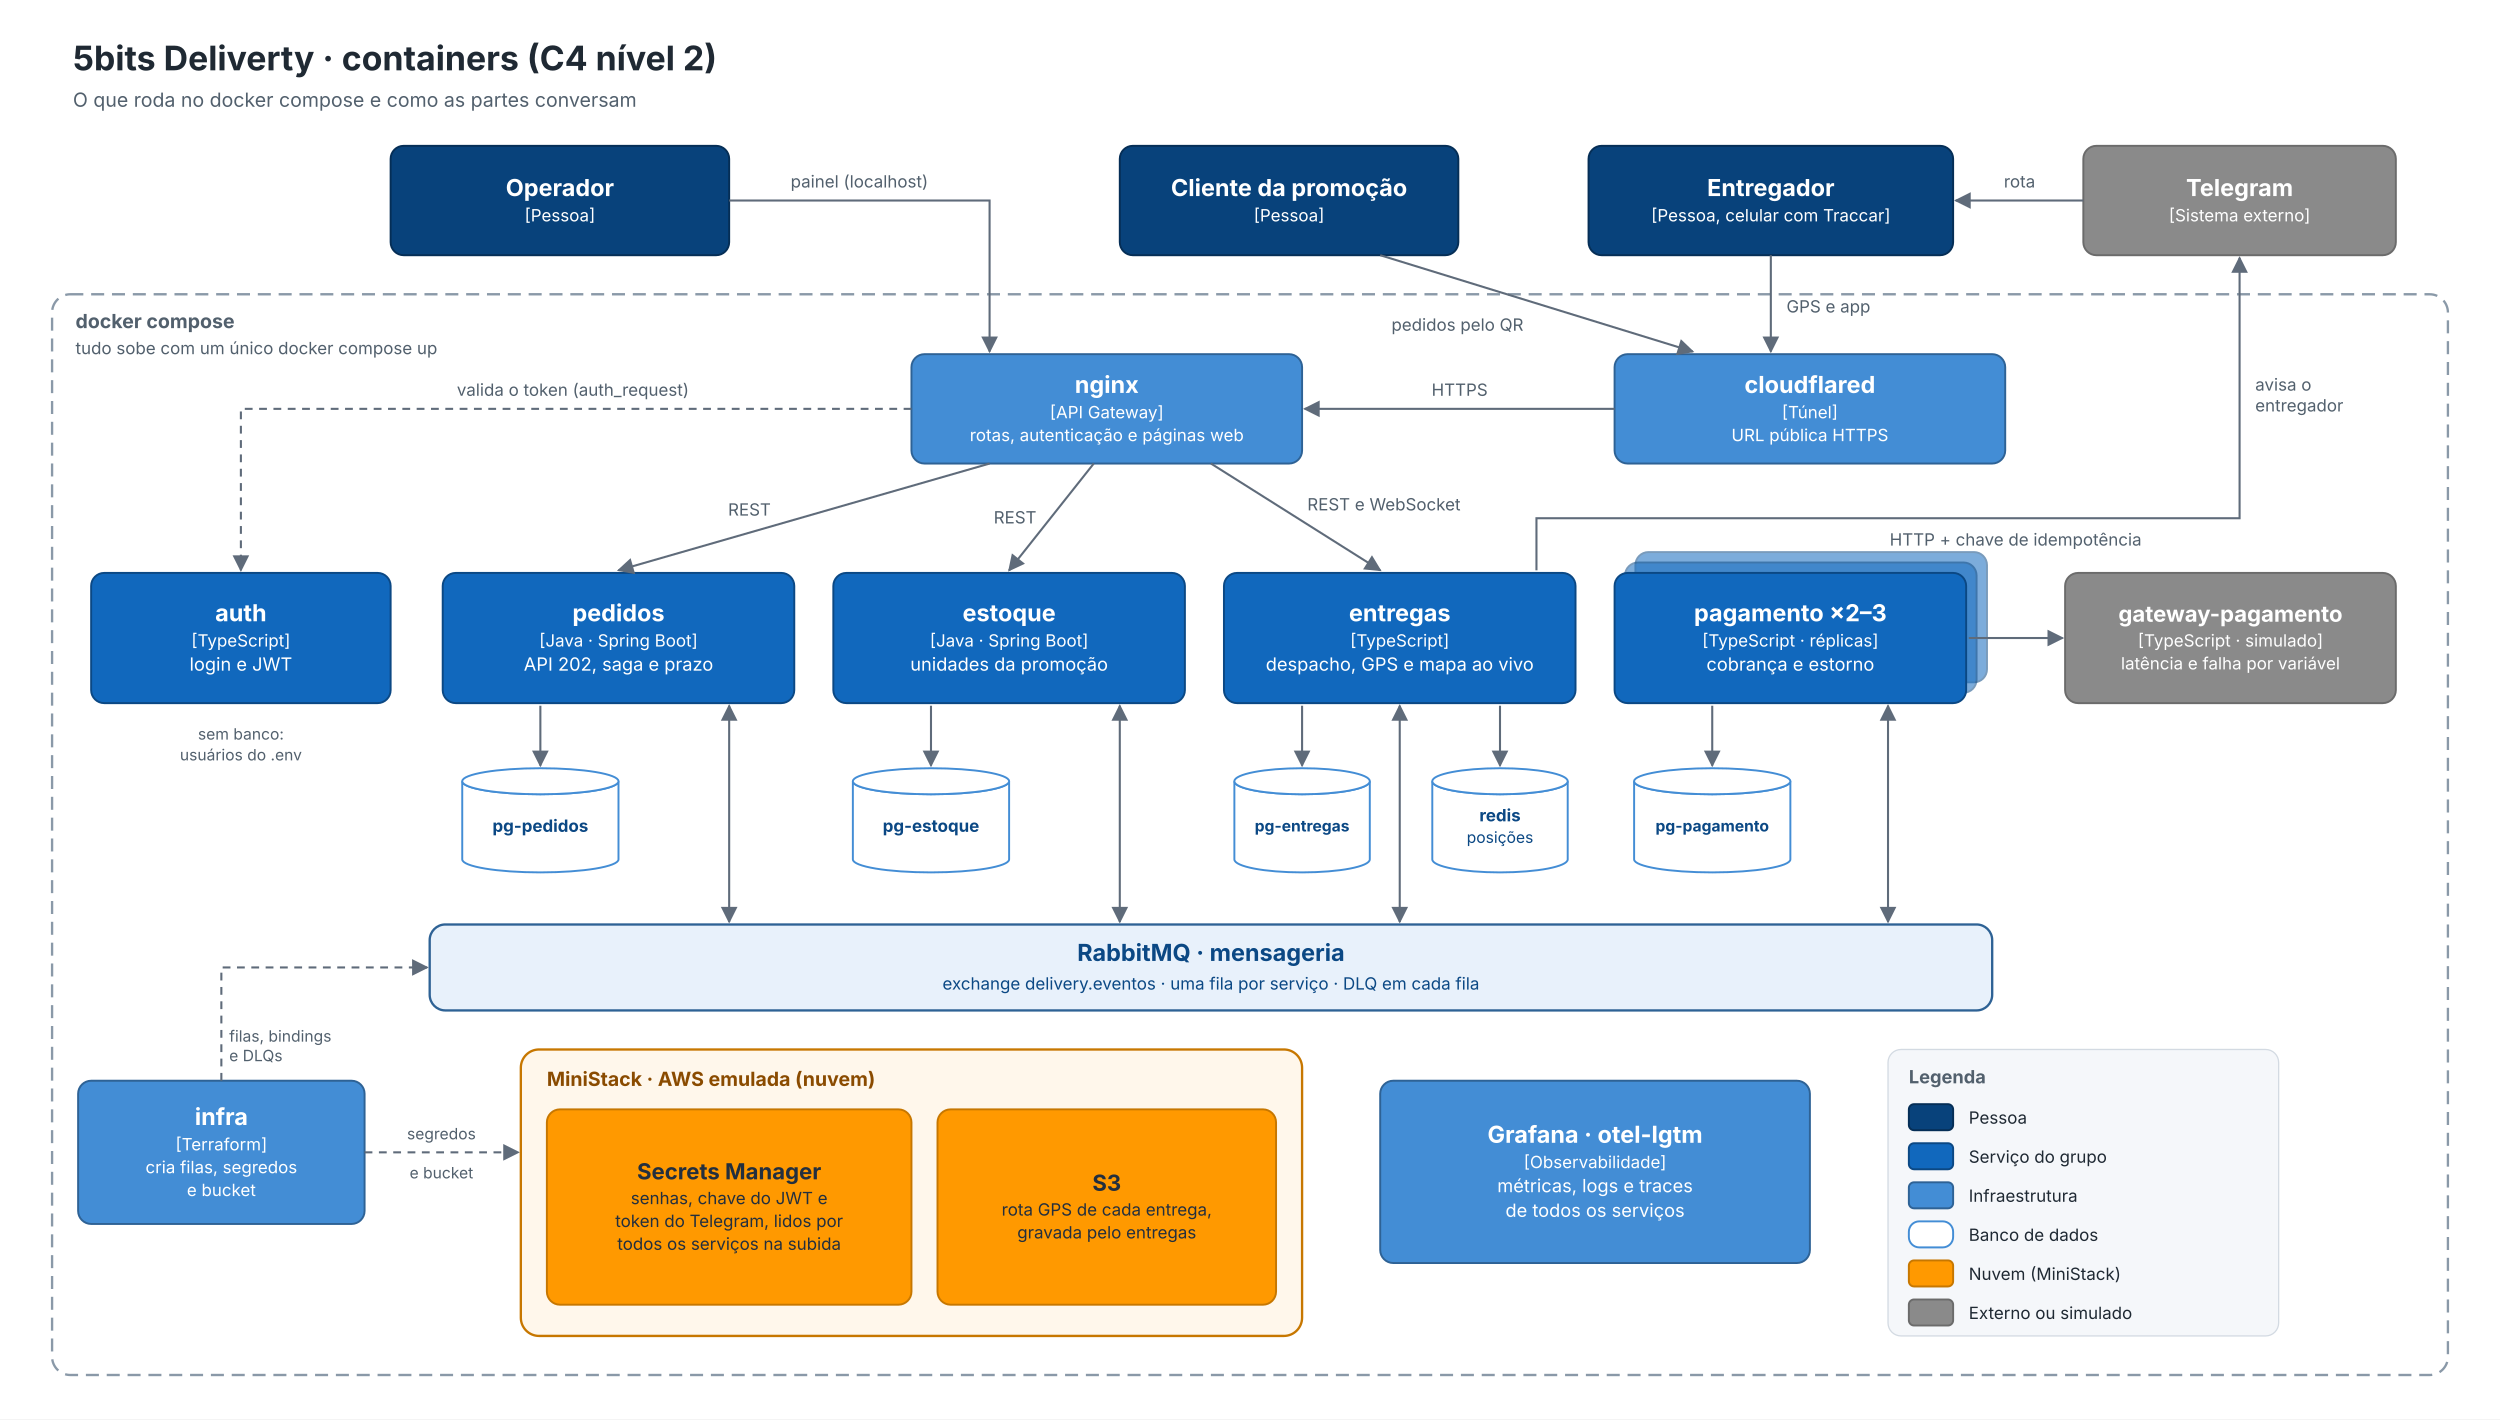
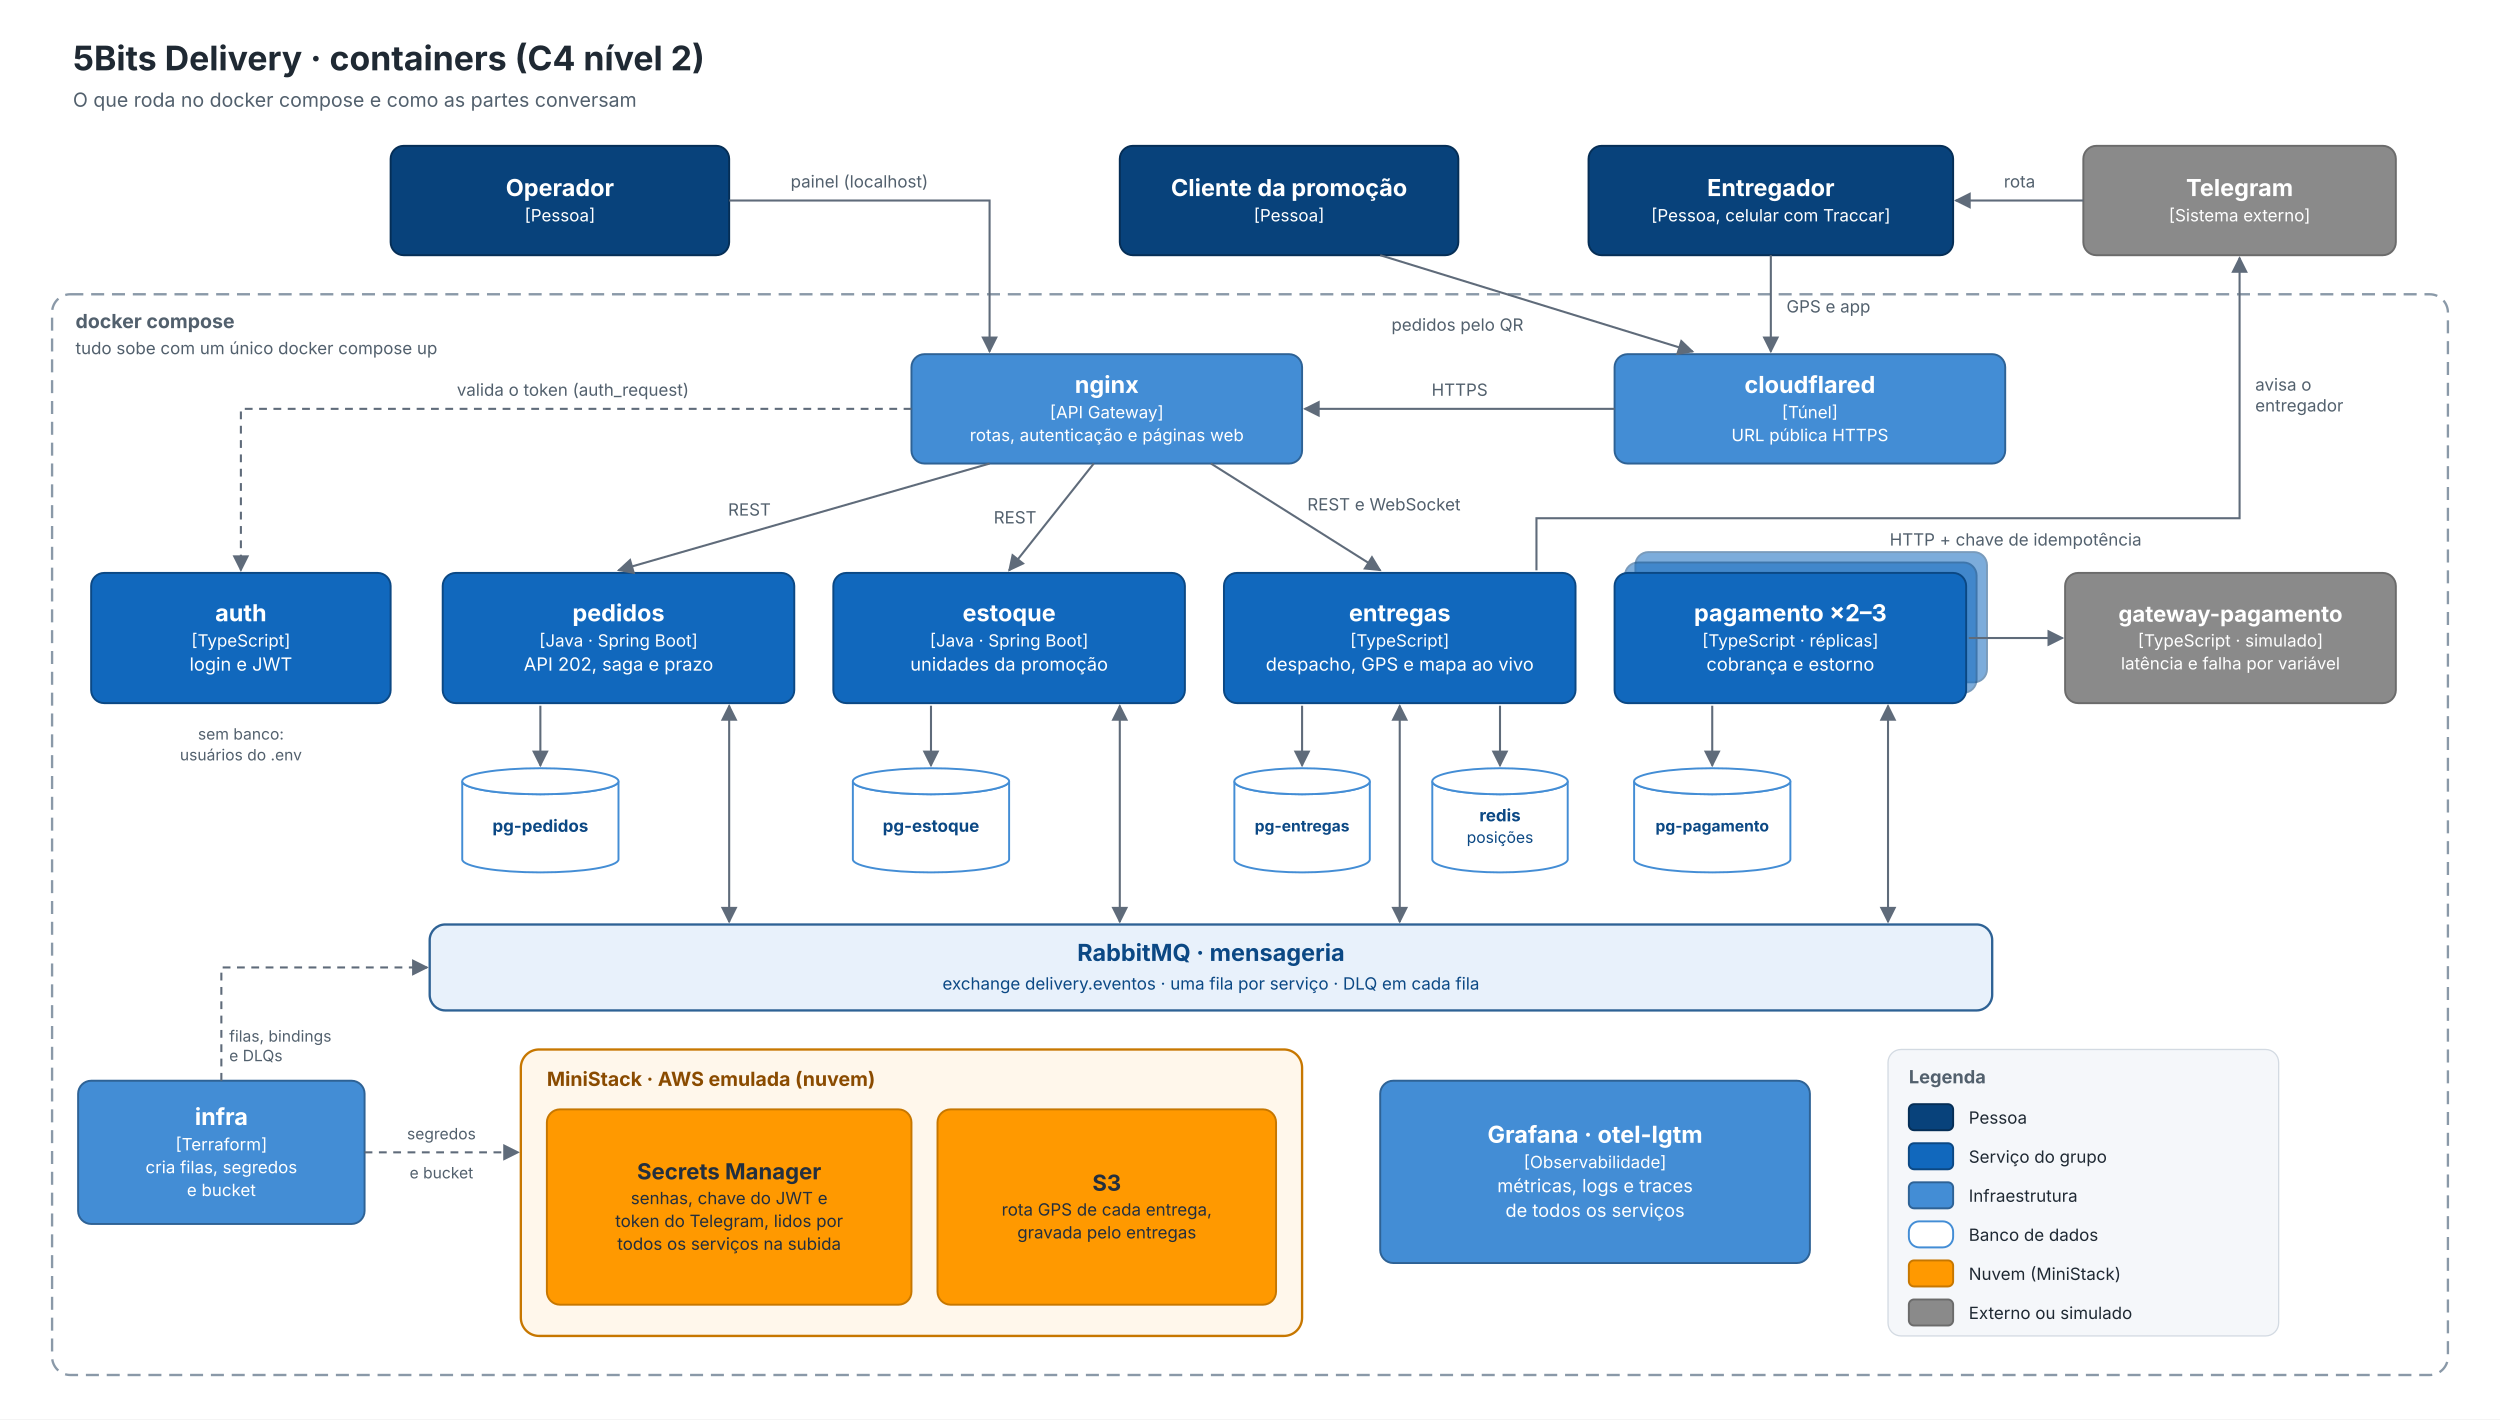
<svg xmlns="http://www.w3.org/2000/svg" width="1920" height="1090" viewBox="0 0 1920 1090">
  <defs>
    <marker id="seta" viewBox="0 0 10 10" refX="9" refY="5" markerWidth="8" markerHeight="8" orient="auto">
      <path d="M0,0 L10,5 L0,10 z" fill="#5f6b7a" />
    </marker>
    <marker id="seta-ini" viewBox="0 0 10 10" refX="1" refY="5" markerWidth="8" markerHeight="8" orient="auto">
      <path d="M10,0 L0,5 L10,10 z" fill="#5f6b7a" />
    </marker>
  </defs>
  <rect width="1920" height="1090" fill="#ffffff" />
-   <text x="56" y="54" font-family="Inter, Arial, Helvetica, sans-serif" font-size="26" font-weight="700" fill="#1f2933" text-anchor="start">5bits Deliverty · containers (C4 nível 2)</text>
+   <text x="56" y="54" font-family="Inter, Arial, Helvetica, sans-serif" font-size="26" font-weight="700" fill="#1f2933" text-anchor="start">5Bits Delivery · containers (C4 nível 2)</text>
  <text x="56" y="82" font-family="Inter, Arial, Helvetica, sans-serif" font-size="15" font-weight="400" fill="#52606d" text-anchor="start">O que roda no docker compose e como as partes conversam</text>
  <rect x="300" y="112" width="260" height="84" rx="10" fill="#08427b" stroke="#052e56" stroke-width="1.5" />
  <text x="430.0" y="150.571" font-family="Inter, Arial, Helvetica, sans-serif" font-size="18" font-weight="700" fill="#ffffff" text-anchor="middle">Operador</text>
  <text x="430.0" y="170.011" font-family="Inter, Arial, Helvetica, sans-serif" font-size="13" font-weight="400" fill="#ffffff" text-anchor="middle">[Pessoa]</text>
  <rect x="860" y="112" width="260" height="84" rx="10" fill="#08427b" stroke="#052e56" stroke-width="1.5" />
  <text x="990.0" y="150.571" font-family="Inter, Arial, Helvetica, sans-serif" font-size="18" font-weight="700" fill="#ffffff" text-anchor="middle">Cliente da promoção</text>
  <text x="990.0" y="170.011" font-family="Inter, Arial, Helvetica, sans-serif" font-size="13" font-weight="400" fill="#ffffff" text-anchor="middle">[Pessoa]</text>
  <rect x="1220" y="112" width="280" height="84" rx="10" fill="#08427b" stroke="#052e56" stroke-width="1.5" />
  <text x="1360.0" y="150.571" font-family="Inter, Arial, Helvetica, sans-serif" font-size="18" font-weight="700" fill="#ffffff" text-anchor="middle">Entregador</text>
  <text x="1360.0" y="170.011" font-family="Inter, Arial, Helvetica, sans-serif" font-size="13" font-weight="400" fill="#ffffff" text-anchor="middle">[Pessoa, celular com Traccar]</text>
  <rect x="1600" y="112" width="240" height="84" rx="10" fill="#8a8a8a" stroke="#6b6b6b" stroke-width="1.5" />
  <text x="1720.0" y="150.571" font-family="Inter, Arial, Helvetica, sans-serif" font-size="18" font-weight="700" fill="#ffffff" text-anchor="middle">Telegram</text>
  <text x="1720.0" y="170.011" font-family="Inter, Arial, Helvetica, sans-serif" font-size="13" font-weight="400" fill="#ffffff" text-anchor="middle">[Sistema externo]</text>
  <rect x="40" y="226" width="1840" height="830" rx="14" fill="none" stroke="#8a99a8" stroke-width="1.8" stroke-dasharray="10 6" />
  <text x="58" y="252" font-family="Inter, Arial, Helvetica, sans-serif" font-size="15" font-weight="700" fill="#52606d" text-anchor="start">docker compose</text>
  <text x="58" y="272" font-family="Inter, Arial, Helvetica, sans-serif" font-size="13" font-weight="400" fill="#52606d" text-anchor="start">tudo sobe com um único docker compose up</text>
  <rect x="700" y="272" width="300" height="84" rx="10" fill="#438dd5" stroke="#2e6295" stroke-width="1.5" />
  <text x="850.0" y="301.796" font-family="Inter, Arial, Helvetica, sans-serif" font-size="18" font-weight="700" fill="#ffffff" text-anchor="middle">nginx</text>
  <text x="850.0" y="321.236" font-family="Inter, Arial, Helvetica, sans-serif" font-size="13" font-weight="400" fill="#ffffff" text-anchor="middle">[API Gateway]</text>
  <text x="850.0" y="338.786" font-family="Inter, Arial, Helvetica, sans-serif" font-size="13" font-weight="400" fill="#ffffff" text-anchor="middle">rotas, autenticação e páginas web</text>
  <rect x="1240" y="272" width="300" height="84" rx="10" fill="#438dd5" stroke="#2e6295" stroke-width="1.5" />
  <text x="1390.0" y="301.796" font-family="Inter, Arial, Helvetica, sans-serif" font-size="18" font-weight="700" fill="#ffffff" text-anchor="middle">cloudflared</text>
  <text x="1390.0" y="321.236" font-family="Inter, Arial, Helvetica, sans-serif" font-size="13" font-weight="400" fill="#ffffff" text-anchor="middle">[Túnel]</text>
  <text x="1390.0" y="338.786" font-family="Inter, Arial, Helvetica, sans-serif" font-size="13" font-weight="400" fill="#ffffff" text-anchor="middle">URL pública HTTPS</text>
  <rect x="70" y="440" width="230" height="100" rx="10" fill="#1168bd" stroke="#0b4884" stroke-width="1.5" />
  <text x="185.0" y="477.121" font-family="Inter, Arial, Helvetica, sans-serif" font-size="18" font-weight="700" fill="#ffffff" text-anchor="middle">auth</text>
  <text x="185.0" y="496.561" font-family="Inter, Arial, Helvetica, sans-serif" font-size="13" font-weight="400" fill="#ffffff" text-anchor="middle">[TypeScript]</text>
  <text x="185.0" y="515.083" font-family="Inter, Arial, Helvetica, sans-serif" font-size="14" font-weight="400" fill="#ffffff" text-anchor="middle">login e JWT</text>
  <rect x="340" y="440" width="270" height="100" rx="10" fill="#1168bd" stroke="#0b4884" stroke-width="1.5" />
  <text x="475.0" y="477.121" font-family="Inter, Arial, Helvetica, sans-serif" font-size="18" font-weight="700" fill="#ffffff" text-anchor="middle">pedidos</text>
  <text x="475.0" y="496.561" font-family="Inter, Arial, Helvetica, sans-serif" font-size="13" font-weight="400" fill="#ffffff" text-anchor="middle">[Java · Spring Boot]</text>
  <text x="475.0" y="515.083" font-family="Inter, Arial, Helvetica, sans-serif" font-size="14" font-weight="400" fill="#ffffff" text-anchor="middle">API 202, saga e prazo</text>
  <rect x="640" y="440" width="270" height="100" rx="10" fill="#1168bd" stroke="#0b4884" stroke-width="1.5" />
  <text x="775.0" y="477.121" font-family="Inter, Arial, Helvetica, sans-serif" font-size="18" font-weight="700" fill="#ffffff" text-anchor="middle">estoque</text>
  <text x="775.0" y="496.561" font-family="Inter, Arial, Helvetica, sans-serif" font-size="13" font-weight="400" fill="#ffffff" text-anchor="middle">[Java · Spring Boot]</text>
  <text x="775.0" y="515.083" font-family="Inter, Arial, Helvetica, sans-serif" font-size="14" font-weight="400" fill="#ffffff" text-anchor="middle">unidades da promoção</text>
  <rect x="940" y="440" width="270" height="100" rx="10" fill="#1168bd" stroke="#0b4884" stroke-width="1.5" />
  <text x="1075.0" y="477.121" font-family="Inter, Arial, Helvetica, sans-serif" font-size="18" font-weight="700" fill="#ffffff" text-anchor="middle">entregas</text>
  <text x="1075.0" y="496.561" font-family="Inter, Arial, Helvetica, sans-serif" font-size="13" font-weight="400" fill="#ffffff" text-anchor="middle">[TypeScript]</text>
  <text x="1075.0" y="515.083" font-family="Inter, Arial, Helvetica, sans-serif" font-size="14" font-weight="400" fill="#ffffff" text-anchor="middle">despacho, GPS e mapa ao vivo</text>
  <rect x="1256" y="424" width="270" height="100" rx="10" fill="#1168bd" stroke="#0b4884" stroke-width="1.5" opacity="0.55" />
  <rect x="1248" y="432" width="270" height="100" rx="10" fill="#1168bd" stroke="#0b4884" stroke-width="1.5" opacity="0.55" />
  <rect x="1240" y="440" width="270" height="100" rx="10" fill="#1168bd" stroke="#0b4884" stroke-width="1.5" />
  <text x="1375.0" y="477.121" font-family="Inter, Arial, Helvetica, sans-serif" font-size="18" font-weight="700" fill="#ffffff" text-anchor="middle">pagamento ×2–3</text>
  <text x="1375.0" y="496.561" font-family="Inter, Arial, Helvetica, sans-serif" font-size="13" font-weight="400" fill="#ffffff" text-anchor="middle">[TypeScript · réplicas]</text>
  <text x="1375.0" y="515.083" font-family="Inter, Arial, Helvetica, sans-serif" font-size="14" font-weight="400" fill="#ffffff" text-anchor="middle">cobrança e estorno</text>
  <rect x="1586" y="440" width="254" height="100" rx="10" fill="#8a8a8a" stroke="#6b6b6b" stroke-width="1.5" />
  <text x="1713.0" y="477.499" font-family="Inter, Arial, Helvetica, sans-serif" font-size="17" font-weight="700" fill="#ffffff" text-anchor="middle">gateway-pagamento</text>
  <text x="1713.0" y="496.561" font-family="Inter, Arial, Helvetica, sans-serif" font-size="13" font-weight="400" fill="#ffffff" text-anchor="middle">[TypeScript · simulado]</text>
  <text x="1713.0" y="514.111" font-family="Inter, Arial, Helvetica, sans-serif" font-size="13" font-weight="400" fill="#ffffff" text-anchor="middle">latência e falha por variável</text>
  <path d="M355,600 a60.0,10 0 0,0 120,0 v60 a60.0,10 0 0,1 -120,0 z" fill="#ffffff" stroke="#438dd5" stroke-width="1.5" />
  <ellipse cx="415.0" cy="600" rx="60.0" ry="10" fill="#ffffff" stroke="#438dd5" stroke-width="1.5" />
  <text x="415.0" y="638.861" font-family="Inter, Arial, Helvetica, sans-serif" font-size="13" font-weight="700" fill="#0b4884" text-anchor="middle">pg-pedidos</text>
  <path d="M655,600 a60.0,10 0 0,0 120,0 v60 a60.0,10 0 0,1 -120,0 z" fill="#ffffff" stroke="#438dd5" stroke-width="1.5" />
  <ellipse cx="715.0" cy="600" rx="60.0" ry="10" fill="#ffffff" stroke="#438dd5" stroke-width="1.5" />
  <text x="715.0" y="638.861" font-family="Inter, Arial, Helvetica, sans-serif" font-size="13" font-weight="700" fill="#0b4884" text-anchor="middle">pg-estoque</text>
  <path d="M948,600 a52.0,10 0 0,0 104,0 v60 a52.0,10 0 0,1 -104,0 z" fill="#ffffff" stroke="#438dd5" stroke-width="1.5" />
  <ellipse cx="1000.0" cy="600" rx="52.0" ry="10" fill="#ffffff" stroke="#438dd5" stroke-width="1.5" />
  <text x="1000.0" y="638.564" font-family="Inter, Arial, Helvetica, sans-serif" font-size="12" font-weight="700" fill="#0b4884" text-anchor="middle">pg-entregas</text>
  <path d="M1100,600 a52.0,10 0 0,0 104,0 v60 a52.0,10 0 0,1 -104,0 z" fill="#ffffff" stroke="#438dd5" stroke-width="1.5" />
  <ellipse cx="1152.0" cy="600" rx="52.0" ry="10" fill="#ffffff" stroke="#438dd5" stroke-width="1.5" />
  <text x="1152.0" y="630.761" font-family="Inter, Arial, Helvetica, sans-serif" font-size="13" font-weight="700" fill="#0b4884" text-anchor="middle">redis</text>
  <text x="1152.0" y="647.339" font-family="Inter, Arial, Helvetica, sans-serif" font-size="12" font-weight="400" fill="#0b4884" text-anchor="middle">posições</text>
  <path d="M1255,600 a60.0,10 0 0,0 120,0 v60 a60.0,10 0 0,1 -120,0 z" fill="#ffffff" stroke="#438dd5" stroke-width="1.5" />
  <ellipse cx="1315.0" cy="600" rx="60.0" ry="10" fill="#ffffff" stroke="#438dd5" stroke-width="1.5" />
  <text x="1315.0" y="638.564" font-family="Inter, Arial, Helvetica, sans-serif" font-size="12" font-weight="700" fill="#0b4884" text-anchor="middle">pg-pagamento</text>
  <text x="185" y="568" font-family="Inter, Arial, Helvetica, sans-serif" font-size="12" font-weight="400" fill="#52606d" text-anchor="middle">sem banco:</text>
  <text x="185" y="584" font-family="Inter, Arial, Helvetica, sans-serif" font-size="12" font-weight="400" fill="#52606d" text-anchor="middle">usuários do .env</text>
  <rect x="330" y="710" width="1200" height="66" rx="12" fill="#e8f1fb" stroke="#2e6295" stroke-width="1.8" />
  <text x="930" y="738" font-family="Inter, Arial, Helvetica, sans-serif" font-size="18" font-weight="700" fill="#0b4884" text-anchor="middle">RabbitMQ · mensageria</text>
  <text x="930" y="760" font-family="Inter, Arial, Helvetica, sans-serif" font-size="13" font-weight="400" fill="#0b4884" text-anchor="middle">exchange delivery.eventos · uma fila por serviço · DLQ em cada fila</text>
  <path d="M560,542 L560,708" fill="none" stroke="#5f6b7a" stroke-width="1.6" marker-start="url(#seta-ini)" marker-end="url(#seta)" />
  <path d="M860,542 L860,708" fill="none" stroke="#5f6b7a" stroke-width="1.6" marker-start="url(#seta-ini)" marker-end="url(#seta)" />
  <path d="M1075,542 L1075,708" fill="none" stroke="#5f6b7a" stroke-width="1.6" marker-start="url(#seta-ini)" marker-end="url(#seta)" />
  <path d="M1450,542 L1450,708" fill="none" stroke="#5f6b7a" stroke-width="1.6" marker-start="url(#seta-ini)" marker-end="url(#seta)" />
  <path d="M415,542 L415,588" fill="none" stroke="#5f6b7a" stroke-width="1.6" marker-end="url(#seta)" />
  <path d="M715,542 L715,588" fill="none" stroke="#5f6b7a" stroke-width="1.6" marker-end="url(#seta)" />
  <path d="M1000,542 L1000,588" fill="none" stroke="#5f6b7a" stroke-width="1.6" marker-end="url(#seta)" />
  <path d="M1152,542 L1152,588" fill="none" stroke="#5f6b7a" stroke-width="1.6" marker-end="url(#seta)" />
  <path d="M1315,542 L1315,588" fill="none" stroke="#5f6b7a" stroke-width="1.6" marker-end="url(#seta)" />
  <path d="M560,154 L760,154 L760,270" fill="none" stroke="#5f6b7a" stroke-width="1.6" marker-end="url(#seta)" />
  <text x="660" y="144" font-family="Inter, Arial, Helvetica, sans-serif" font-size="13" font-weight="400" fill="#52606d" text-anchor="middle">painel (localhost)</text>
  <path d="M1060,196 L1300,270" fill="none" stroke="#5f6b7a" stroke-width="1.6" marker-end="url(#seta)" />
  <text x="1170" y="254" font-family="Inter, Arial, Helvetica, sans-serif" font-size="13" font-weight="400" fill="#52606d" text-anchor="end">pedidos pelo QR</text>
  <path d="M1360,196 L1360,270" fill="none" stroke="#5f6b7a" stroke-width="1.6" marker-end="url(#seta)" />
  <text x="1372" y="240" font-family="Inter, Arial, Helvetica, sans-serif" font-size="13" font-weight="400" fill="#52606d" text-anchor="start">GPS e app</text>
  <path d="M1600,154 L1502,154" fill="none" stroke="#5f6b7a" stroke-width="1.6" marker-end="url(#seta)" />
  <text x="1551" y="144" font-family="Inter, Arial, Helvetica, sans-serif" font-size="13" font-weight="400" fill="#52606d" text-anchor="middle">rota</text>
  <path d="M1240,314 L1002,314" fill="none" stroke="#5f6b7a" stroke-width="1.6" marker-end="url(#seta)" />
  <text x="1121" y="304" font-family="Inter, Arial, Helvetica, sans-serif" font-size="13" font-weight="400" fill="#52606d" text-anchor="middle">HTTPS</text>
  <path d="M700,314 L185,314 L185,438" fill="none" stroke="#5f6b7a" stroke-width="1.6" stroke-dasharray="6 5" marker-end="url(#seta)" />
  <text x="440" y="304" font-family="Inter, Arial, Helvetica, sans-serif" font-size="13" font-weight="400" fill="#52606d" text-anchor="middle">valida o token (auth_request)</text>
  <path d="M760,356 L475,438" fill="none" stroke="#5f6b7a" stroke-width="1.6" marker-end="url(#seta)" />
  <text x="592" y="396" font-family="Inter, Arial, Helvetica, sans-serif" font-size="13" font-weight="400" fill="#52606d" text-anchor="end">REST</text>
  <path d="M840,356 L775,438" fill="none" stroke="#5f6b7a" stroke-width="1.6" marker-end="url(#seta)" />
  <text x="796" y="402" font-family="Inter, Arial, Helvetica, sans-serif" font-size="13" font-weight="400" fill="#52606d" text-anchor="end">REST</text>
  <path d="M930,356 L1060,438" fill="none" stroke="#5f6b7a" stroke-width="1.6" marker-end="url(#seta)" />
  <text x="1004" y="392" font-family="Inter, Arial, Helvetica, sans-serif" font-size="13" font-weight="400" fill="#52606d" text-anchor="start">REST e WebSocket</text>
  <path d="M1180,438 L1180,398 L1720,398 L1720,198" fill="none" stroke="#5f6b7a" stroke-width="1.6" marker-end="url(#seta)" />
  <text x="1732" y="300" font-family="Inter, Arial, Helvetica, sans-serif" font-size="13" font-weight="400" fill="#52606d" text-anchor="start">avisa o</text>
  <text x="1732" y="316" font-family="Inter, Arial, Helvetica, sans-serif" font-size="13" font-weight="400" fill="#52606d" text-anchor="start">entregador</text>
  <path d="M1512,490 L1584,490" fill="none" stroke="#5f6b7a" stroke-width="1.6" marker-end="url(#seta)" />
  <text x="1548" y="419" font-family="Inter, Arial, Helvetica, sans-serif" font-size="13" font-weight="400" fill="#52606d" text-anchor="middle">HTTP + chave de idempotência</text>
  <rect x="60" y="830" width="220" height="110" rx="10" fill="#438dd5" stroke="#2e6295" stroke-width="1.5" />
  <text x="170.0" y="864.021" font-family="Inter, Arial, Helvetica, sans-serif" font-size="18" font-weight="700" fill="#ffffff" text-anchor="middle">infra</text>
  <text x="170.0" y="883.461" font-family="Inter, Arial, Helvetica, sans-serif" font-size="13" font-weight="400" fill="#ffffff" text-anchor="middle">[Terraform]</text>
  <text x="170.0" y="901.011" font-family="Inter, Arial, Helvetica, sans-serif" font-size="13" font-weight="400" fill="#ffffff" text-anchor="middle">cria filas, segredos</text>
  <text x="170.0" y="918.561" font-family="Inter, Arial, Helvetica, sans-serif" font-size="13" font-weight="400" fill="#ffffff" text-anchor="middle">e bucket</text>
  <path d="M170,830 L170,743 L328,743" fill="none" stroke="#5f6b7a" stroke-width="1.6" stroke-dasharray="6 5" marker-end="url(#seta)" />
  <text x="176" y="800" font-family="Inter, Arial, Helvetica, sans-serif" font-size="12" font-weight="400" fill="#52606d" text-anchor="start">filas, bindings</text>
  <text x="176" y="815" font-family="Inter, Arial, Helvetica, sans-serif" font-size="12" font-weight="400" fill="#52606d" text-anchor="start">e DLQs</text>
  <path d="M280,885 L398,885" fill="none" stroke="#5f6b7a" stroke-width="1.6" stroke-dasharray="6 5" marker-end="url(#seta)" />
  <text x="339" y="875" font-family="Inter, Arial, Helvetica, sans-serif" font-size="12" font-weight="400" fill="#52606d" text-anchor="middle">segredos</text>
  <text x="339" y="905" font-family="Inter, Arial, Helvetica, sans-serif" font-size="12" font-weight="400" fill="#52606d" text-anchor="middle">e bucket</text>
  <rect x="400" y="806" width="600" height="220" rx="14" fill="#fff7eb" stroke="#c77700" stroke-width="1.8" />
  <text x="420" y="834" font-family="Inter, Arial, Helvetica, sans-serif" font-size="15" font-weight="700" fill="#8a4b00" text-anchor="start">MiniStack · AWS emulada (nuvem)</text>
  <rect x="420" y="852" width="280" height="150" rx="10" fill="#ff9900" stroke="#c77700" stroke-width="1.5" />
  <text x="560.0" y="905.724" font-family="Inter, Arial, Helvetica, sans-serif" font-size="17" font-weight="700" fill="#232f3e" text-anchor="middle">Secrets Manager</text>
  <text x="560.0" y="924.786" font-family="Inter, Arial, Helvetica, sans-serif" font-size="13" font-weight="400" fill="#232f3e" text-anchor="middle">senhas, chave do JWT e</text>
  <text x="560.0" y="942.336" font-family="Inter, Arial, Helvetica, sans-serif" font-size="13" font-weight="400" fill="#232f3e" text-anchor="middle">token do Telegram, lidos por</text>
  <text x="560.0" y="959.886" font-family="Inter, Arial, Helvetica, sans-serif" font-size="13" font-weight="400" fill="#232f3e" text-anchor="middle">todos os serviços na subida</text>
  <rect x="720" y="852" width="260" height="150" rx="10" fill="#ff9900" stroke="#c77700" stroke-width="1.5" />
  <text x="850.0" y="914.499" font-family="Inter, Arial, Helvetica, sans-serif" font-size="17" font-weight="700" fill="#232f3e" text-anchor="middle">S3</text>
  <text x="850.0" y="933.561" font-family="Inter, Arial, Helvetica, sans-serif" font-size="13" font-weight="400" fill="#232f3e" text-anchor="middle">rota GPS de cada entrega,</text>
  <text x="850.0" y="951.111" font-family="Inter, Arial, Helvetica, sans-serif" font-size="13" font-weight="400" fill="#232f3e" text-anchor="middle">gravada pelo entregas</text>
  <rect x="1060" y="830" width="330" height="140" rx="10" fill="#438dd5" stroke="#2e6295" stroke-width="1.5" />
  <text x="1225.0" y="877.671" font-family="Inter, Arial, Helvetica, sans-serif" font-size="18" font-weight="700" fill="#ffffff" text-anchor="middle">Grafana · otel-lgtm</text>
  <text x="1225.0" y="897.111" font-family="Inter, Arial, Helvetica, sans-serif" font-size="13" font-weight="400" fill="#ffffff" text-anchor="middle">[Observabilidade]</text>
  <text x="1225.0" y="915.633" font-family="Inter, Arial, Helvetica, sans-serif" font-size="14" font-weight="400" fill="#ffffff" text-anchor="middle">métricas, logs e traces</text>
  <text x="1225.0" y="934.533" font-family="Inter, Arial, Helvetica, sans-serif" font-size="14" font-weight="400" fill="#ffffff" text-anchor="middle">de todos os serviços</text>
  <rect x="1450" y="806" width="300" height="220" rx="10" fill="#f5f7fa" stroke="#d3dae2" />
  <text x="1466" y="832" font-family="Inter, Arial, Helvetica, sans-serif" font-size="14" font-weight="700" fill="#52606d" text-anchor="start">Legenda</text>
  <rect x="1466" y="848" width="34" height="20" rx="4" fill="#08427b" stroke="#052e56" stroke-width="1.5" />
  <text x="1512" y="863" font-family="Inter, Arial, Helvetica, sans-serif" font-size="13" font-weight="400" fill="#1f2933" text-anchor="start">Pessoa</text>
  <rect x="1466" y="878" width="34" height="20" rx="4" fill="#1168bd" stroke="#0b4884" stroke-width="1.5" />
  <text x="1512" y="893" font-family="Inter, Arial, Helvetica, sans-serif" font-size="13" font-weight="400" fill="#1f2933" text-anchor="start">Serviço do grupo</text>
  <rect x="1466" y="908" width="34" height="20" rx="4" fill="#438dd5" stroke="#2e6295" stroke-width="1.5" />
  <text x="1512" y="923" font-family="Inter, Arial, Helvetica, sans-serif" font-size="13" font-weight="400" fill="#1f2933" text-anchor="start">Infraestrutura</text>
  <rect x="1466" y="938" width="34" height="20" rx="8" fill="#ffffff" stroke="#438dd5" stroke-width="1.5" />
  <text x="1512" y="953" font-family="Inter, Arial, Helvetica, sans-serif" font-size="13" font-weight="400" fill="#1f2933" text-anchor="start">Banco de dados</text>
  <rect x="1466" y="968" width="34" height="20" rx="4" fill="#ff9900" stroke="#c77700" stroke-width="1.5" />
  <text x="1512" y="983" font-family="Inter, Arial, Helvetica, sans-serif" font-size="13" font-weight="400" fill="#1f2933" text-anchor="start">Nuvem (MiniStack)</text>
  <rect x="1466" y="998" width="34" height="20" rx="4" fill="#8a8a8a" stroke="#6b6b6b" stroke-width="1.5" />
  <text x="1512" y="1013" font-family="Inter, Arial, Helvetica, sans-serif" font-size="13" font-weight="400" fill="#1f2933" text-anchor="start">Externo ou simulado</text>
</svg>
